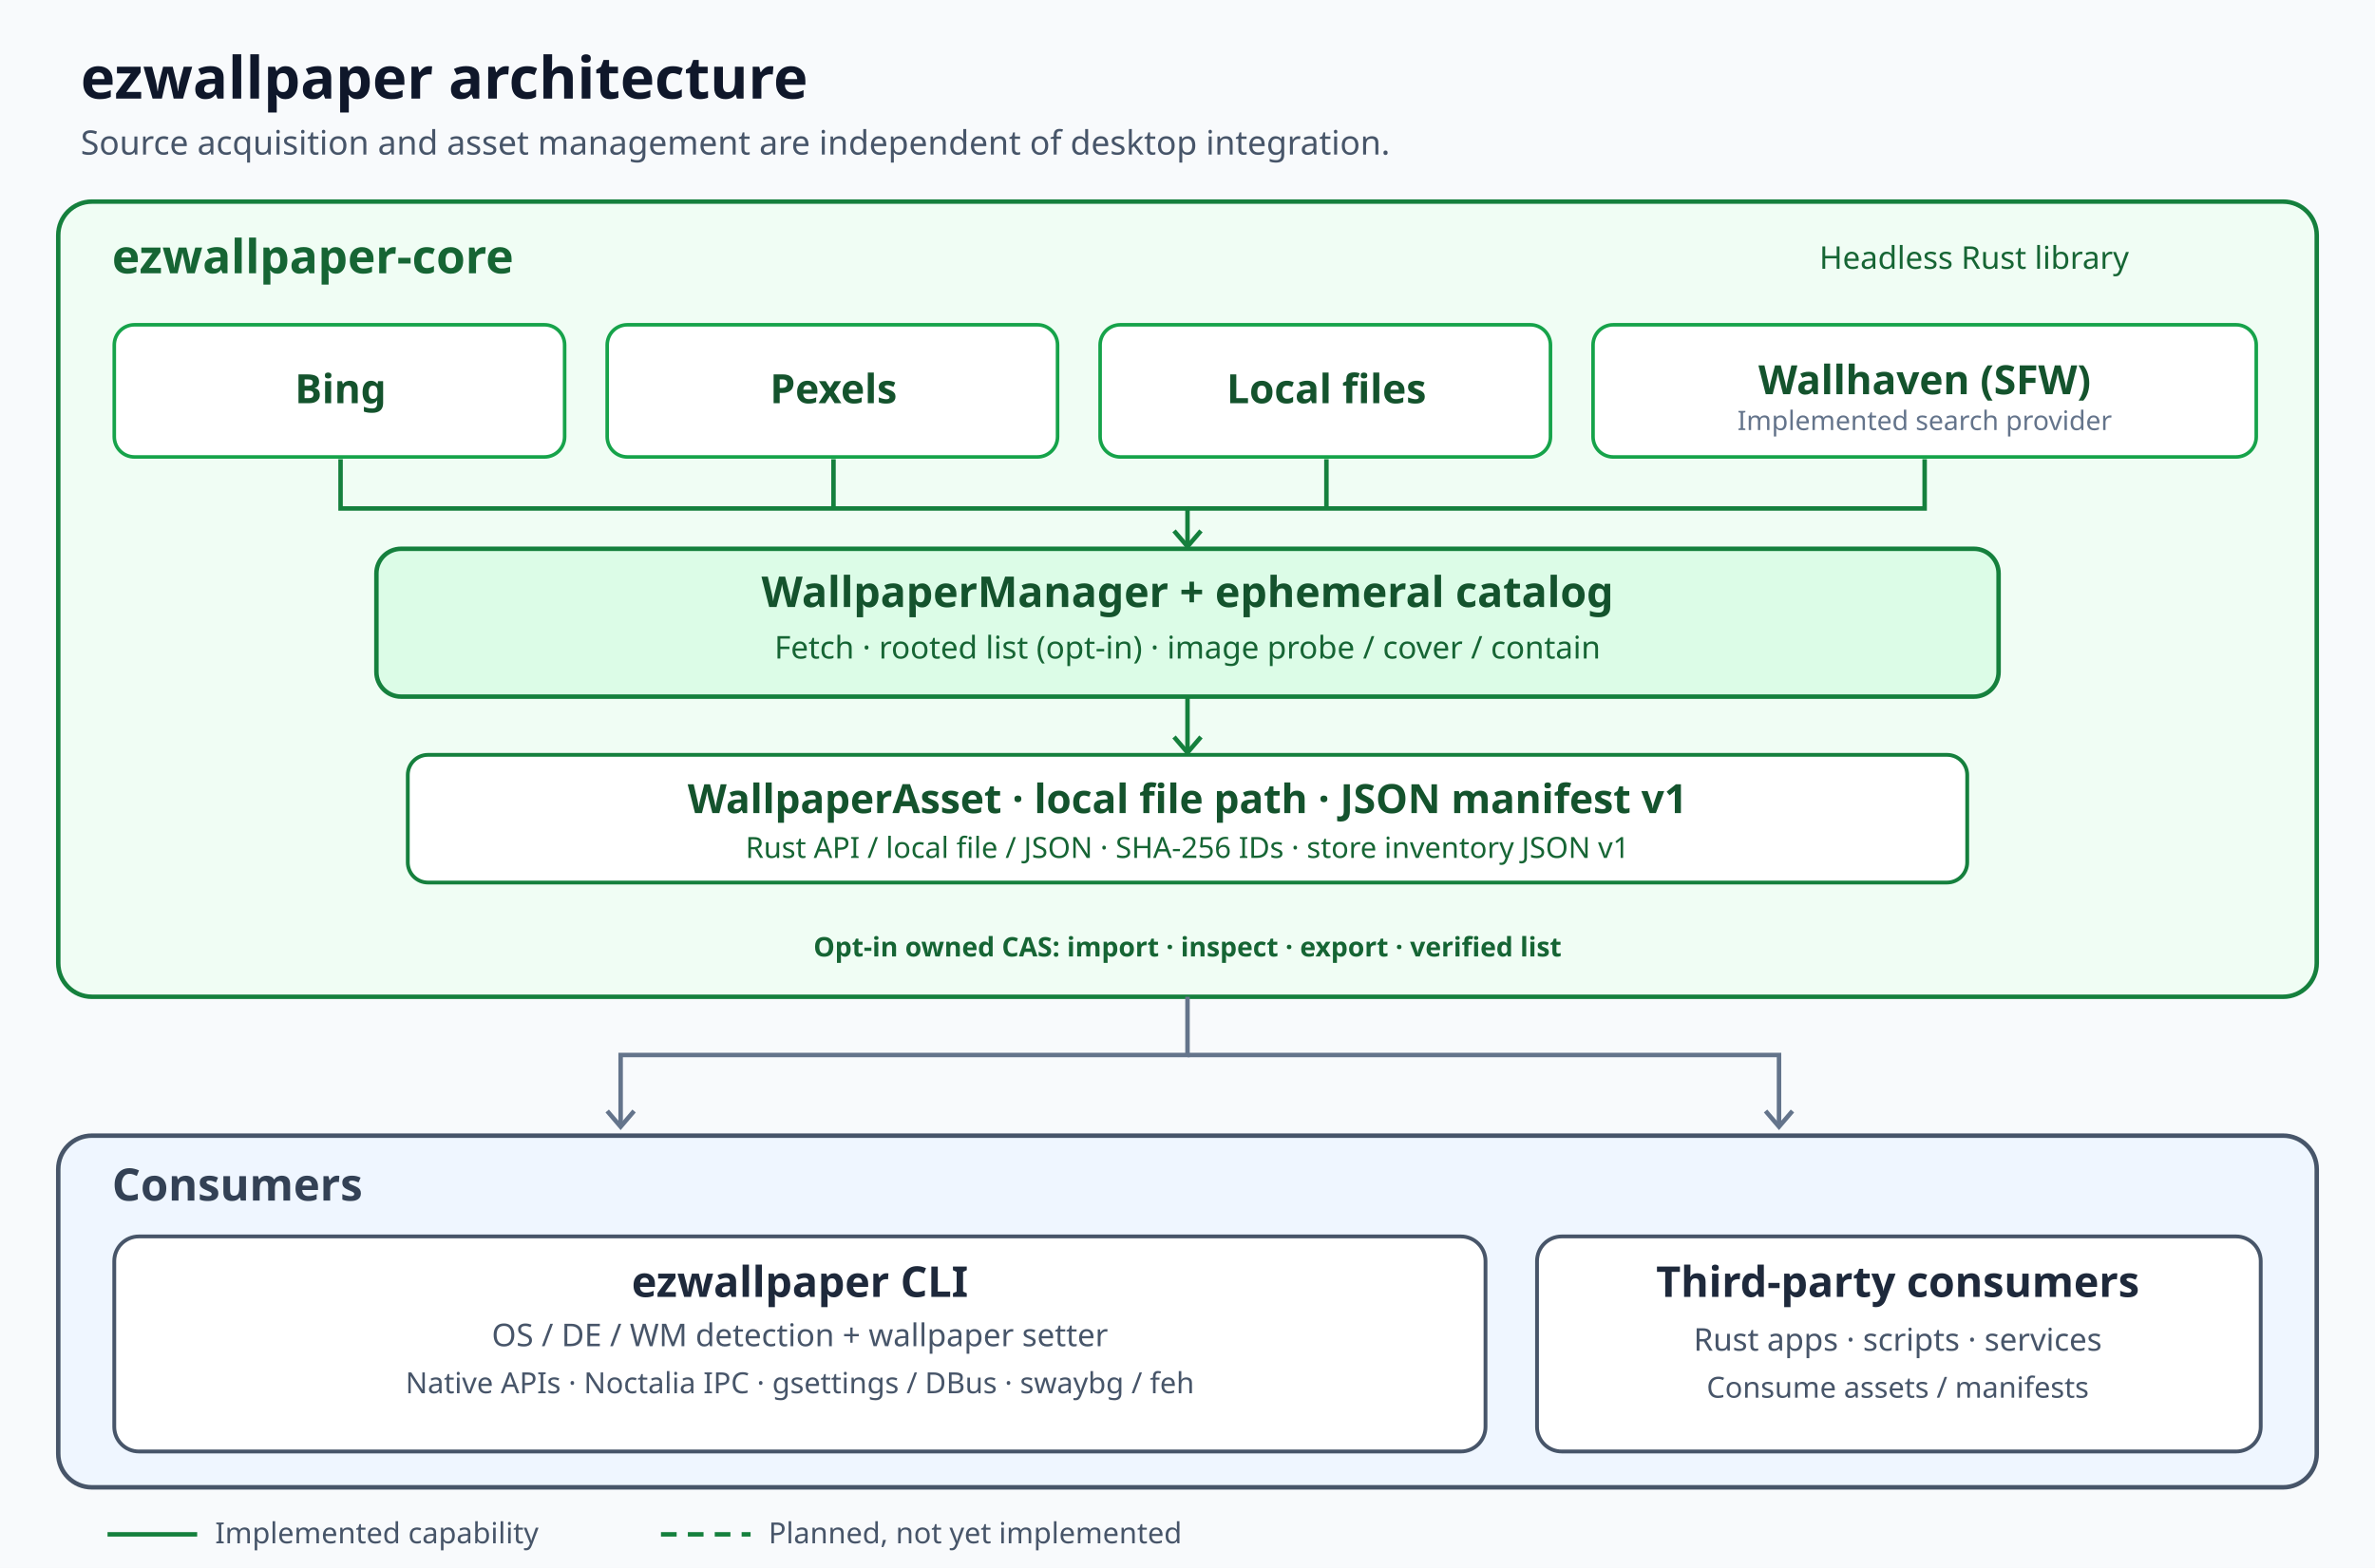
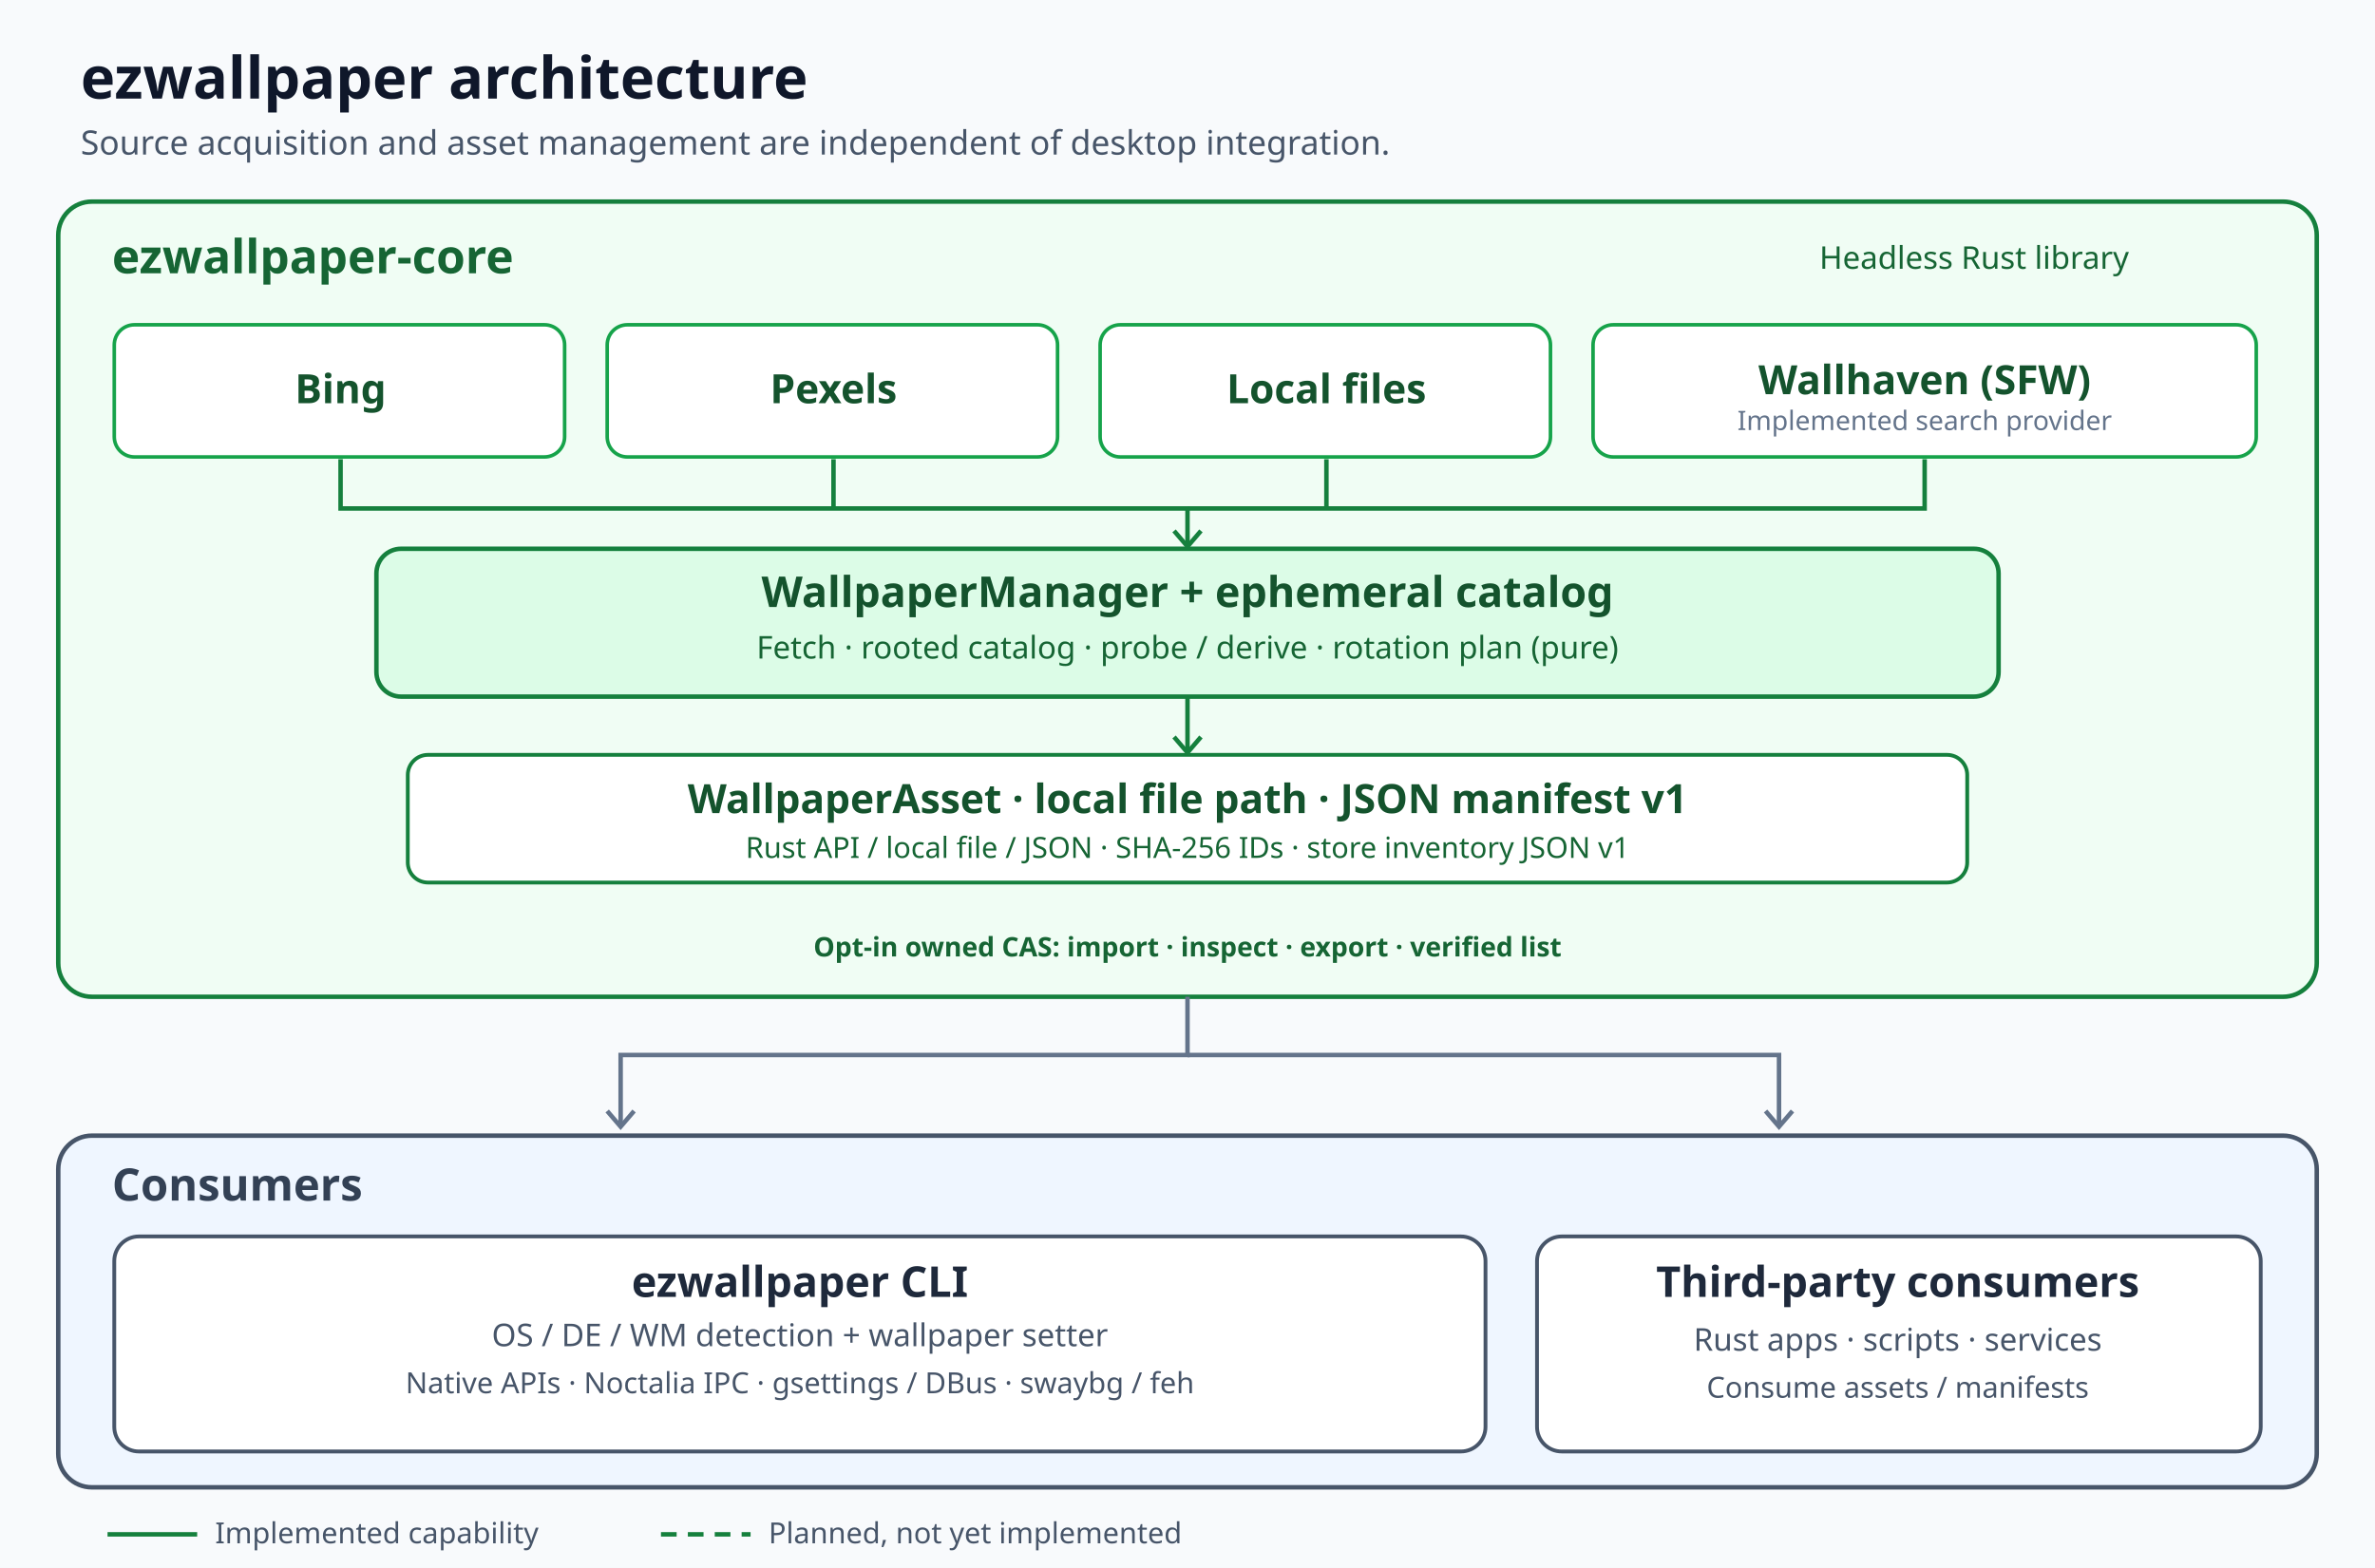
<svg xmlns="http://www.w3.org/2000/svg" width="1060" height="700" viewBox="0 0 1060 700" role="img" aria-labelledby="title desc">
  <rect width="1060" height="700" fill="#f8fafc" />
  <text x="36" y="44" fill="#0f172a" font-family="system-ui, sans-serif" font-size="26" font-weight="700">ezwallpaper architecture</text>
  <text x="36" y="69" fill="#475569" font-family="system-ui, sans-serif" font-size="15">Source acquisition and asset management are independent of desktop integration.</text>
  <rect x="26" y="90" width="1008" height="355" rx="15" fill="#f0fdf4" stroke="#15803d" stroke-width="2" />
  <text x="50" y="122" fill="#166534" font-family="system-ui, sans-serif" font-size="21" font-weight="700">ezwallpaper-core</text>
  <text x="812" y="120" fill="#166534" font-family="system-ui, sans-serif" font-size="14">Headless Rust library</text>
  <g fill="#fff" stroke="#16a34a" stroke-width="1.6">
    <rect x="51" y="145" width="201" height="59" rx="9" />
    <rect x="271" y="145" width="201" height="59" rx="9" />
    <rect x="491" y="145" width="201" height="59" rx="9" />
  </g>
  <rect x="711" y="145" width="296" height="59" rx="9" fill="#fff" stroke="#16a34a" stroke-width="1.6" />
  <g fill="#14532d" font-family="system-ui, sans-serif" font-size="18" font-weight="600" text-anchor="middle">
    <text x="152" y="180">Bing</text>
    <text x="372" y="180">Pexels</text>
    <text x="592" y="180">Local files</text>
    <text x="859" y="176">Wallhaven (SFW)</text>
  </g>
  <text x="859" y="192" fill="#64748b" font-family="system-ui, sans-serif" font-size="12" text-anchor="middle">Implemented search provider</text>
  <g stroke="#15803d" stroke-width="2" fill="none">
    <path d="M152 205 V227 H530 V244" />
    <path d="M372 205 V227" />
    <path d="M592 205 V227" />
    <path d="M859 205 V227 H530" />
    <path d="M524 237 L530 244 L536 237" />
  </g>
  <rect x="168" y="245" width="724" height="66" rx="11" fill="#dcfce7" stroke="#15803d" stroke-width="2" />
  <text x="530" y="271" fill="#14532d" font-family="system-ui, sans-serif" font-size="19" font-weight="700" text-anchor="middle">WallpaperManager + ephemeral catalog</text>
-   <text x="530" y="294" fill="#166534" font-family="system-ui, sans-serif" font-size="14" text-anchor="middle">Fetch · rooted list (opt-in) · image probe / cover / contain</text>
+   <text x="530" y="294" fill="#166534" font-family="system-ui, sans-serif" font-size="14" text-anchor="middle">Fetch · rooted catalog · probe / derive · rotation plan (pure)</text>
  <path d="M530 311 V335" stroke="#15803d" stroke-width="2" />
  <path d="M524 329 L530 336 L536 329" fill="none" stroke="#15803d" stroke-width="2" />
  <rect x="182" y="337" width="696" height="57" rx="9" fill="#fff" stroke="#15803d" stroke-width="1.7" />
  <text x="530" y="363" fill="#14532d" font-family="system-ui, sans-serif" font-size="18" font-weight="700" text-anchor="middle">WallpaperAsset · local file path · JSON manifest v1</text>
  <text x="530" y="383" fill="#166534" font-family="system-ui, sans-serif" font-size="13" text-anchor="middle">Rust API / local file / JSON · SHA-256 IDs · store inventory JSON v1</text>
  <text x="530" y="427" fill="#166534" font-family="system-ui, sans-serif" font-size="12" font-weight="600" text-anchor="middle">Opt-in owned CAS: import · inspect · export · verified list</text>
  <g stroke="#64748b" stroke-width="2" fill="none">
    <path d="M530 445 V471 H277 V502" />
    <path d="M530 471 H794 V502" />
    <path d="M271 496 L277 503 L283 496" />
    <path d="M788 496 L794 503 L800 496" />
  </g>
  <rect x="26" y="507" width="1008" height="157" rx="15" fill="#eff6ff" stroke="#475569" stroke-width="2" />
  <text x="50" y="536" fill="#334155" font-family="system-ui, sans-serif" font-size="20" font-weight="700">Consumers</text>
  <rect x="51" y="552" width="612" height="96" rx="11" fill="#fff" stroke="#475569" stroke-width="1.7" />
  <text x="357" y="579" fill="#1e293b" font-family="system-ui, sans-serif" font-size="19" font-weight="700" text-anchor="middle">ezwallpaper CLI</text>
  <text x="357" y="601" fill="#475569" font-family="system-ui, sans-serif" font-size="14" text-anchor="middle">OS / DE / WM detection + wallpaper setter</text>
  <text x="357" y="622" fill="#475569" font-family="system-ui, sans-serif" font-size="13" text-anchor="middle">Native APIs · Noctalia IPC · gsettings / DBus · swaybg / feh</text>
  <rect x="686" y="552" width="323" height="96" rx="11" fill="#fff" stroke="#475569" stroke-width="1.7" />
  <text x="847" y="579" fill="#1e293b" font-family="system-ui, sans-serif" font-size="19" font-weight="700" text-anchor="middle">Third-party consumers</text>
  <text x="847" y="603" fill="#475569" font-family="system-ui, sans-serif" font-size="14" text-anchor="middle">Rust apps · scripts · services</text>
  <text x="847" y="624" fill="#475569" font-family="system-ui, sans-serif" font-size="13" text-anchor="middle">Consume assets / manifests</text>
  <path d="M48 685 H88" stroke="#15803d" stroke-width="2" />
  <text x="96" y="689" fill="#475569" font-family="system-ui, sans-serif" font-size="13">Implemented capability</text>
  <path d="M295 685 H335" stroke="#15803d" stroke-width="2" stroke-dasharray="7 5" />
  <text x="343" y="689" fill="#475569" font-family="system-ui, sans-serif" font-size="13">Planned, not yet implemented</text>
</svg>
